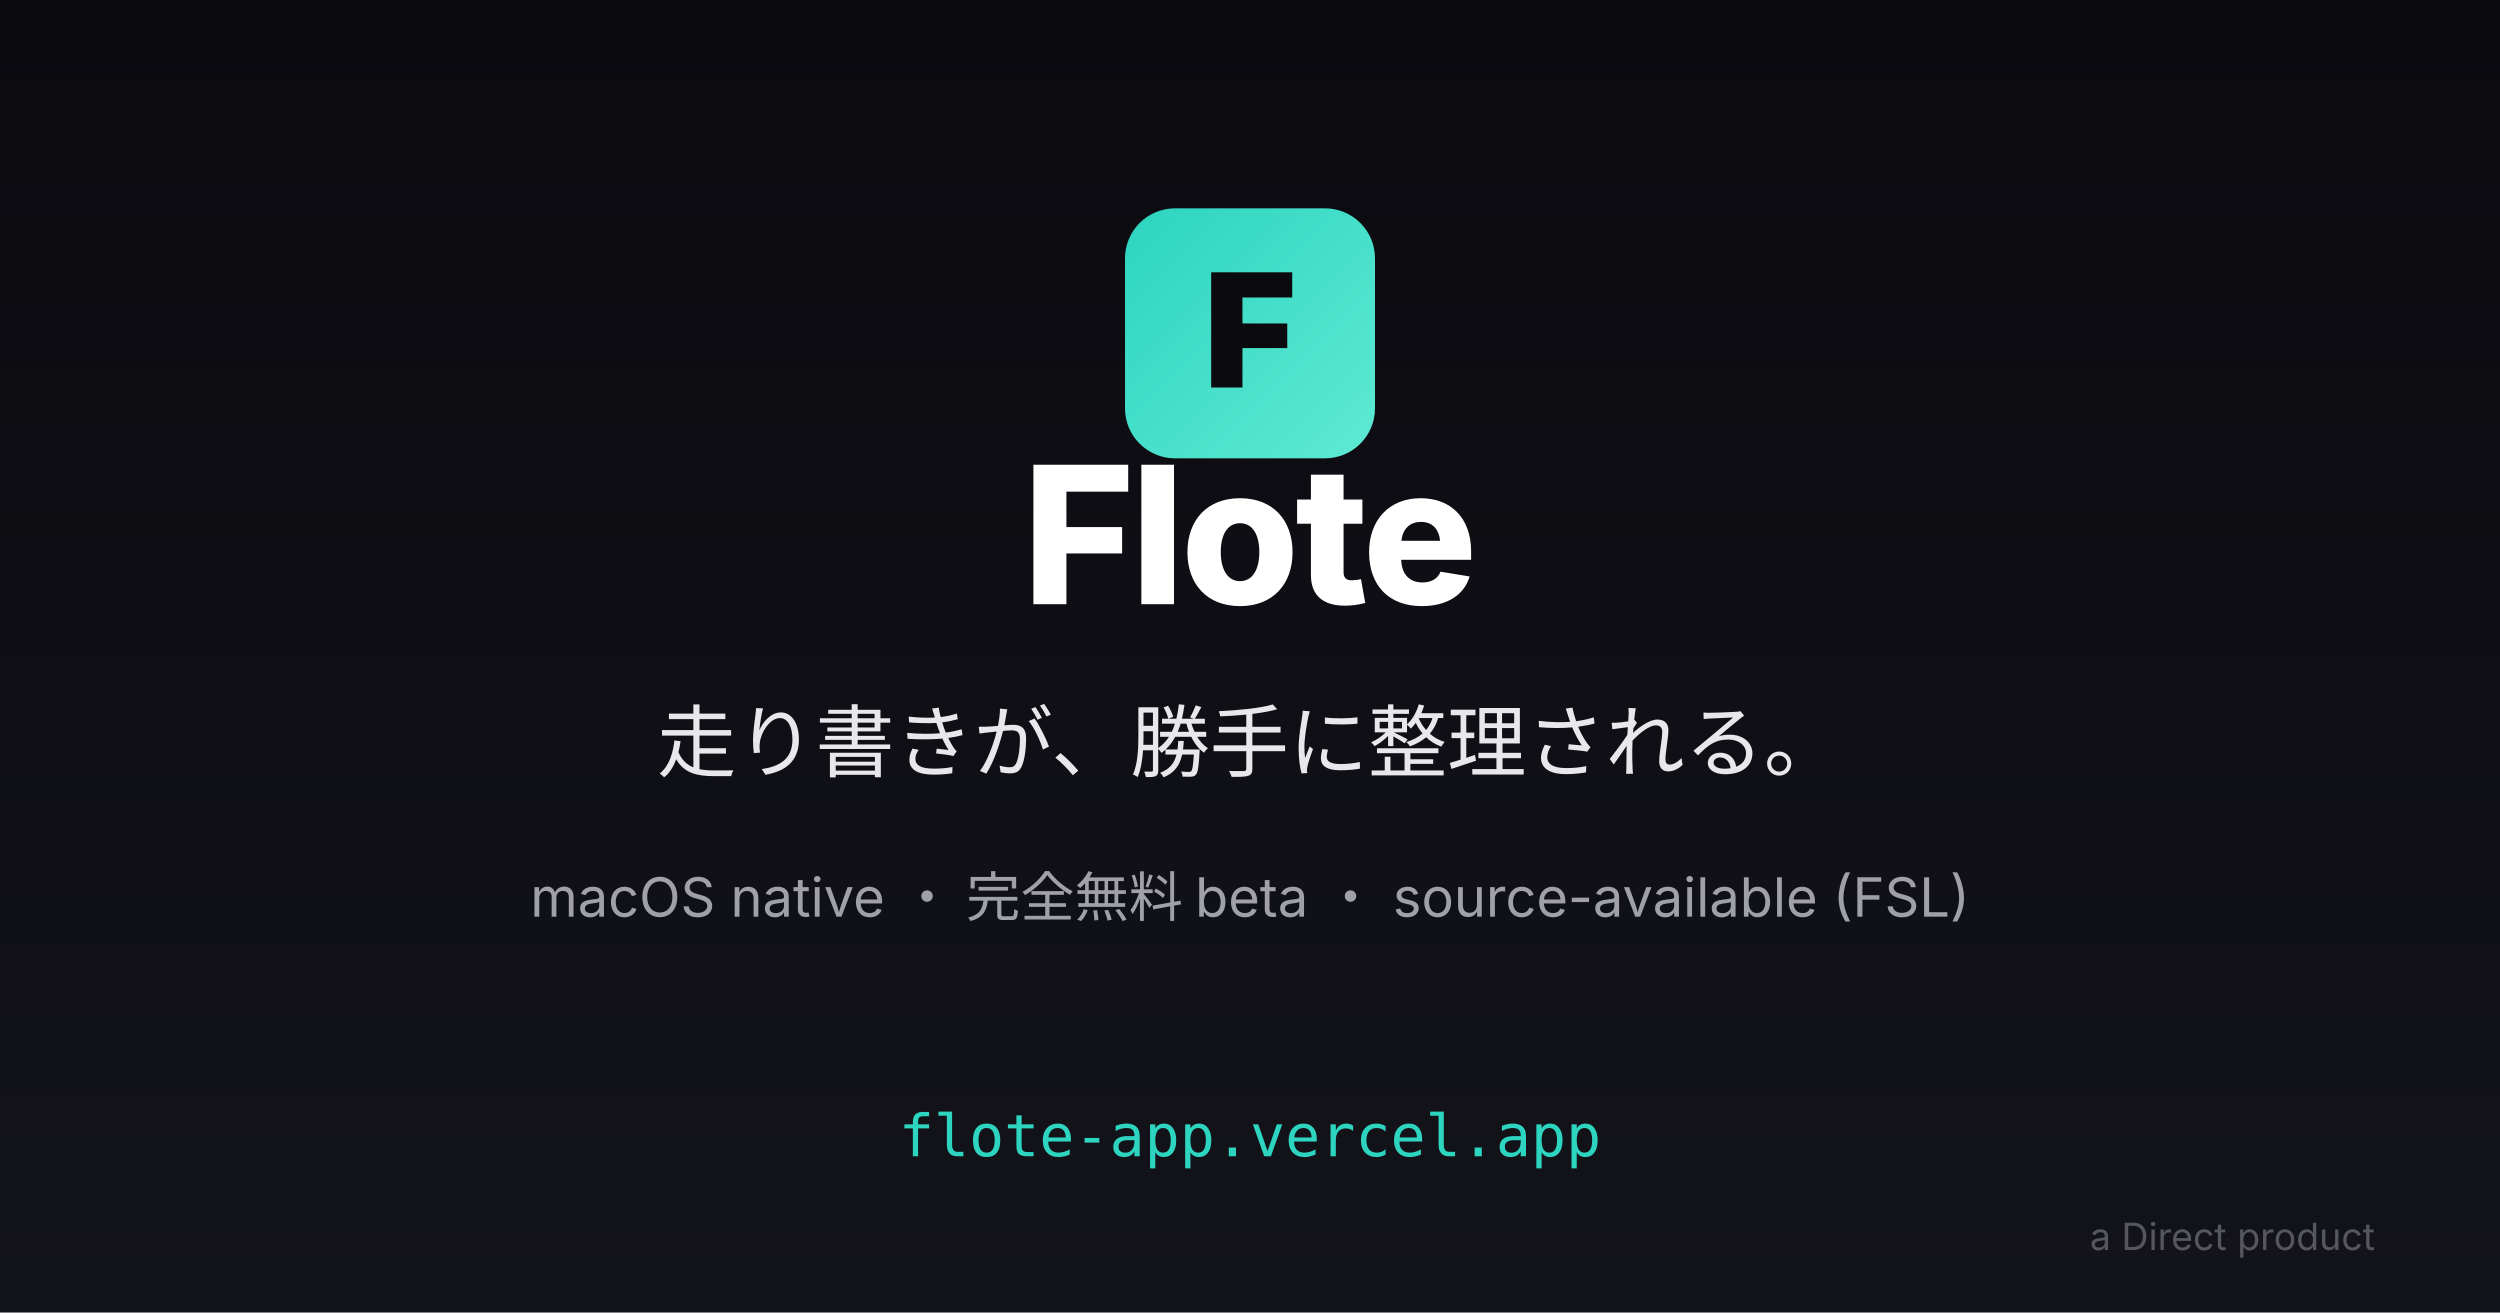
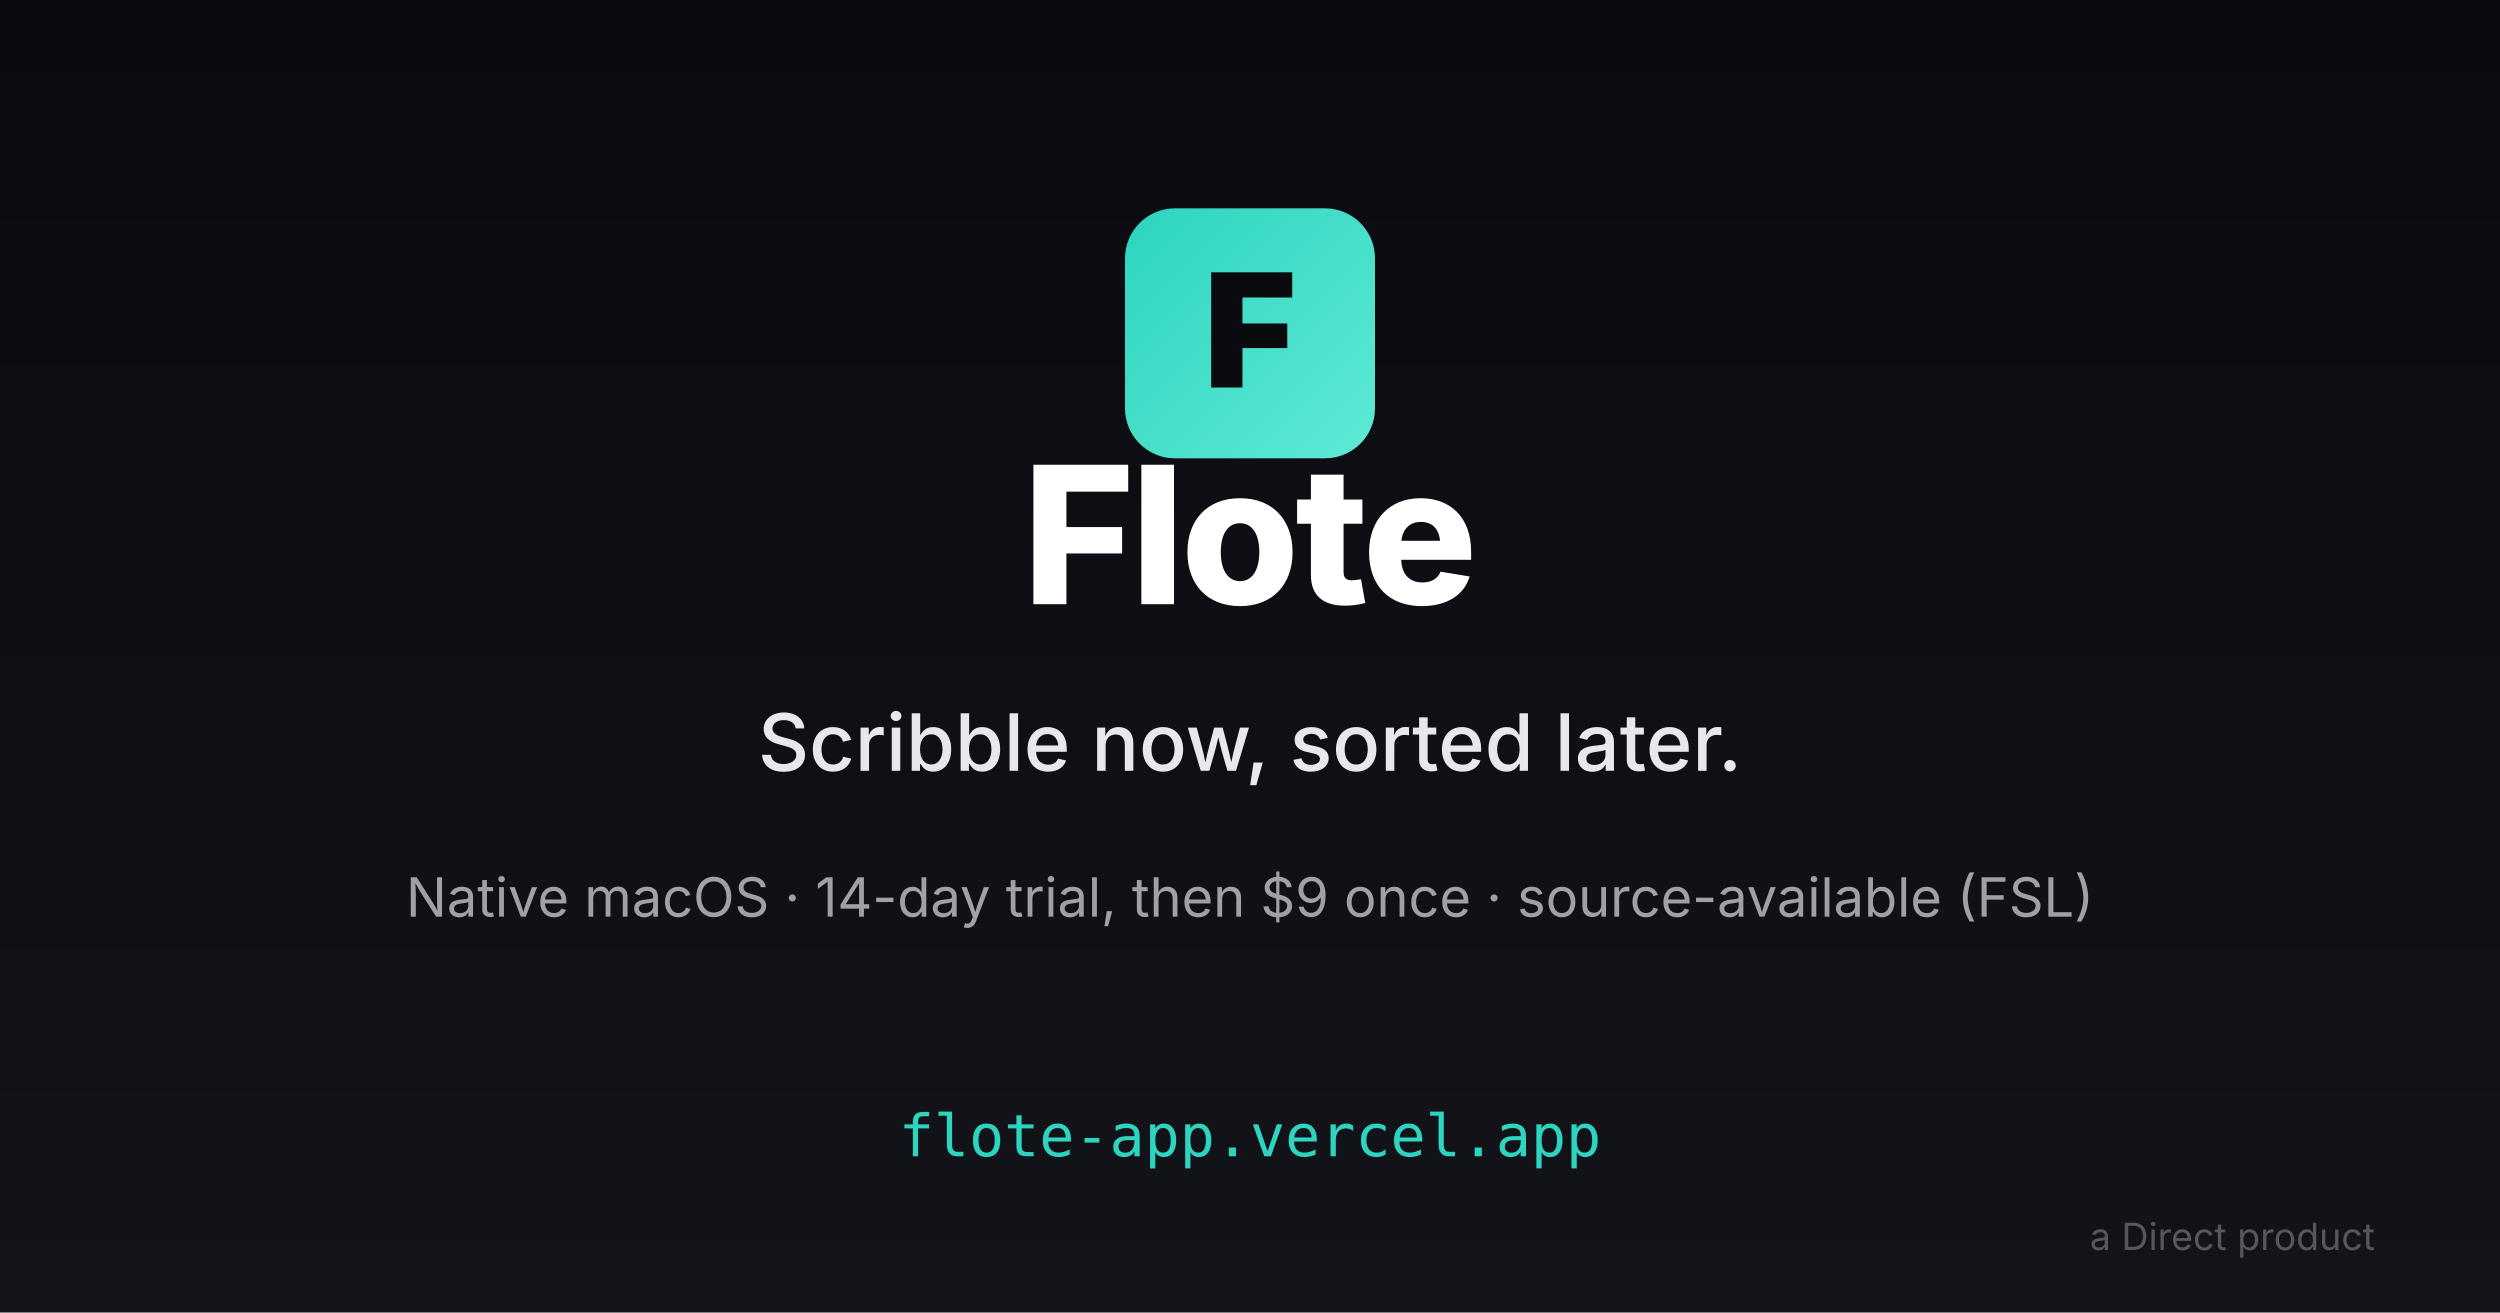
<svg xmlns="http://www.w3.org/2000/svg" viewBox="0 0 1200 630" width="1200" height="630">
  <defs>
    <linearGradient id="bg-grad" x1="0" y1="0" x2="0" y2="1">
      <stop offset="0%" stop-color="#0a0a0f" />
      <stop offset="100%" stop-color="#13131a" />
    </linearGradient>
    <linearGradient id="accent-grad" x1="0" y1="0" x2="1" y2="1">
      <stop offset="0%" stop-color="#2dd4bf" />
      <stop offset="100%" stop-color="#5eead4" />
    </linearGradient>
  </defs>
  <rect width="1200" height="630" fill="url(#bg-grad)" />
  <rect x="540" y="100" width="120" height="120" rx="24" fill="url(#accent-grad)" />
  <text x="600" y="186" fill="#0a0a0f" font-size="76" font-weight="900" font-family="-apple-system, BlinkMacSystemFont, 'Inter', sans-serif" text-anchor="middle">F</text>
  <text x="600" y="290" fill="#ffffff" font-size="92" font-weight="800" font-family="-apple-system, BlinkMacSystemFont, 'Inter', sans-serif" text-anchor="middle" letter-spacing="-2">Flote</text>
-   <text x="600" y="370" fill="#e8e8ec" font-size="38" font-weight="500" font-family="-apple-system, BlinkMacSystemFont, 'Inter', 'Noto Sans JP', sans-serif" text-anchor="middle">走り書きが、勝手に整理される。</text>
-   <text x="600" y="440" fill="#a0a0a8" font-size="26" font-weight="400" font-family="-apple-system, BlinkMacSystemFont, 'Inter', 'Noto Sans JP', sans-serif" text-anchor="middle">macOS native ・ 完全無料 beta ・ source-available (FSL)</text>
+   <text x="600" y="370" fill="#e8e8ec" font-size="38" font-weight="500" font-family="-apple-system, BlinkMacSystemFont, 'Inter', sans-serif" text-anchor="middle">Scribble now, sorted later.</text>
+   <text x="600" y="440" fill="#a0a0a8" font-size="26" font-weight="400" font-family="-apple-system, BlinkMacSystemFont, 'Inter', sans-serif" text-anchor="middle">Native macOS · 14-day trial, then $9 once · source-available (FSL)</text>
  <text x="600" y="555" fill="#2dd4bf" font-size="28" font-weight="500" font-family="'JetBrains Mono', ui-monospace, monospace" text-anchor="middle">flote-app.vercel.app</text>
  <text x="1140" y="600" fill="#56565e" font-size="18" font-weight="400" font-family="-apple-system, BlinkMacSystemFont, 'Inter', sans-serif" text-anchor="end">a Direct product</text>
</svg>
